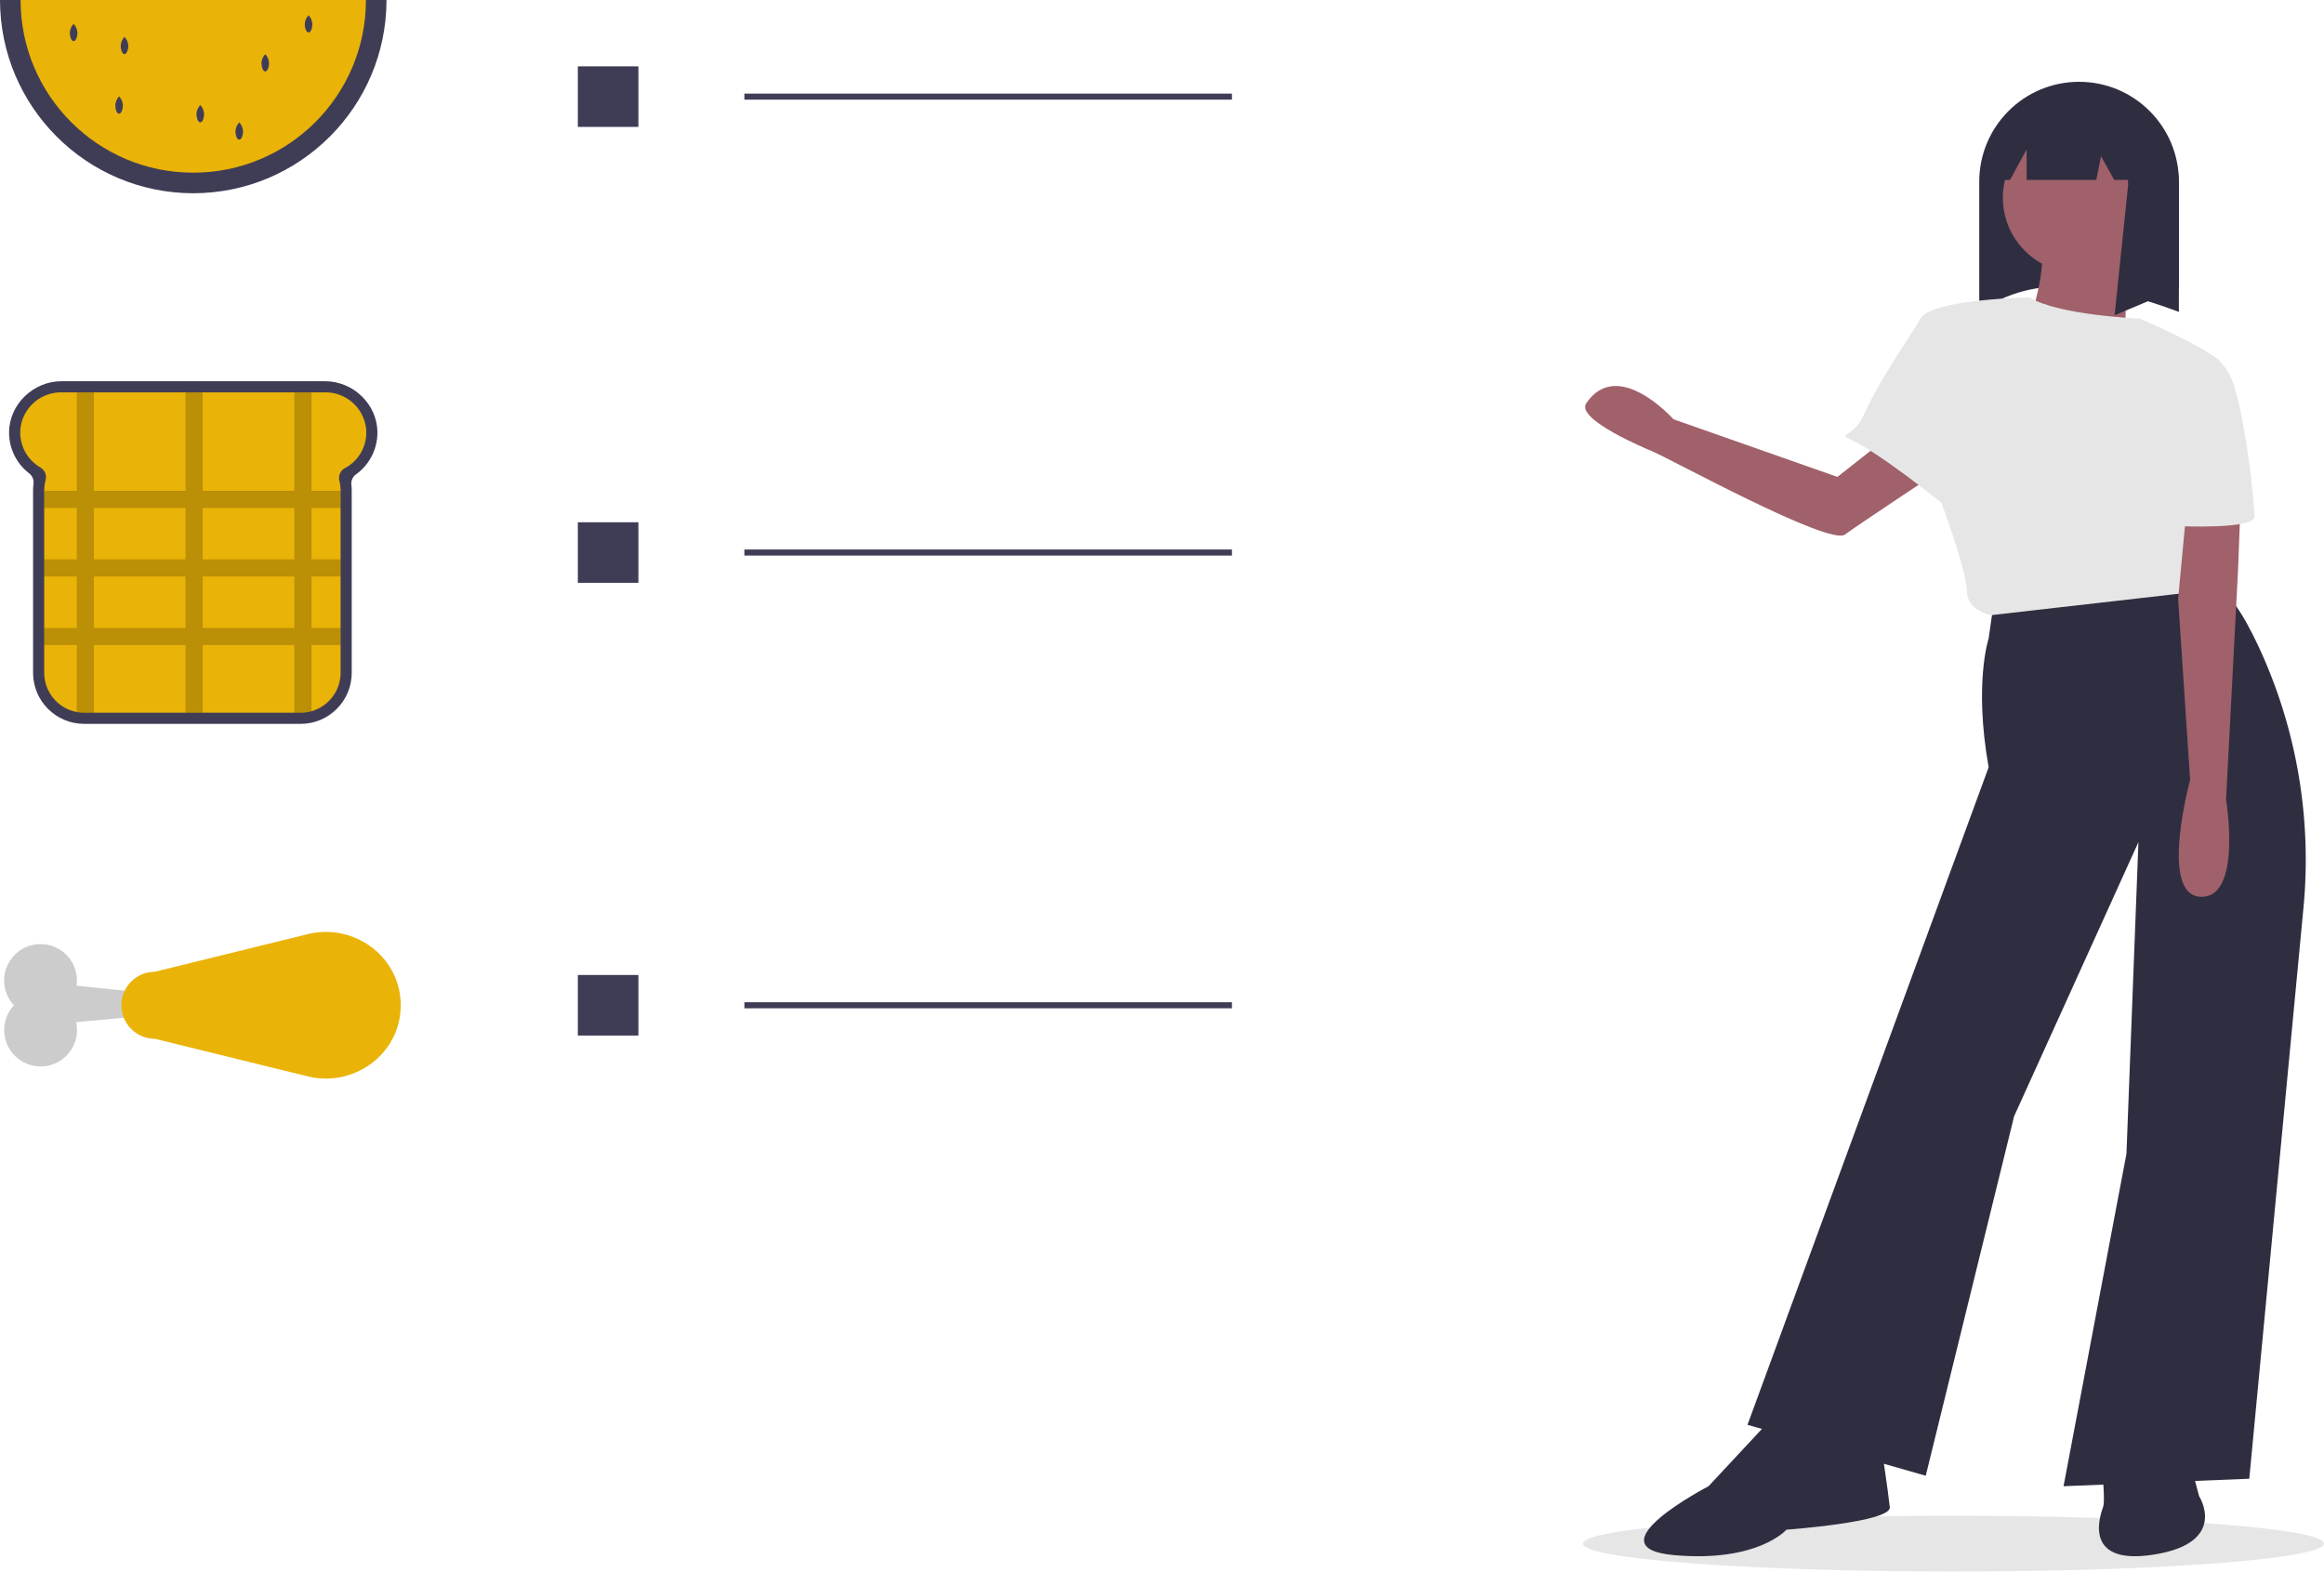
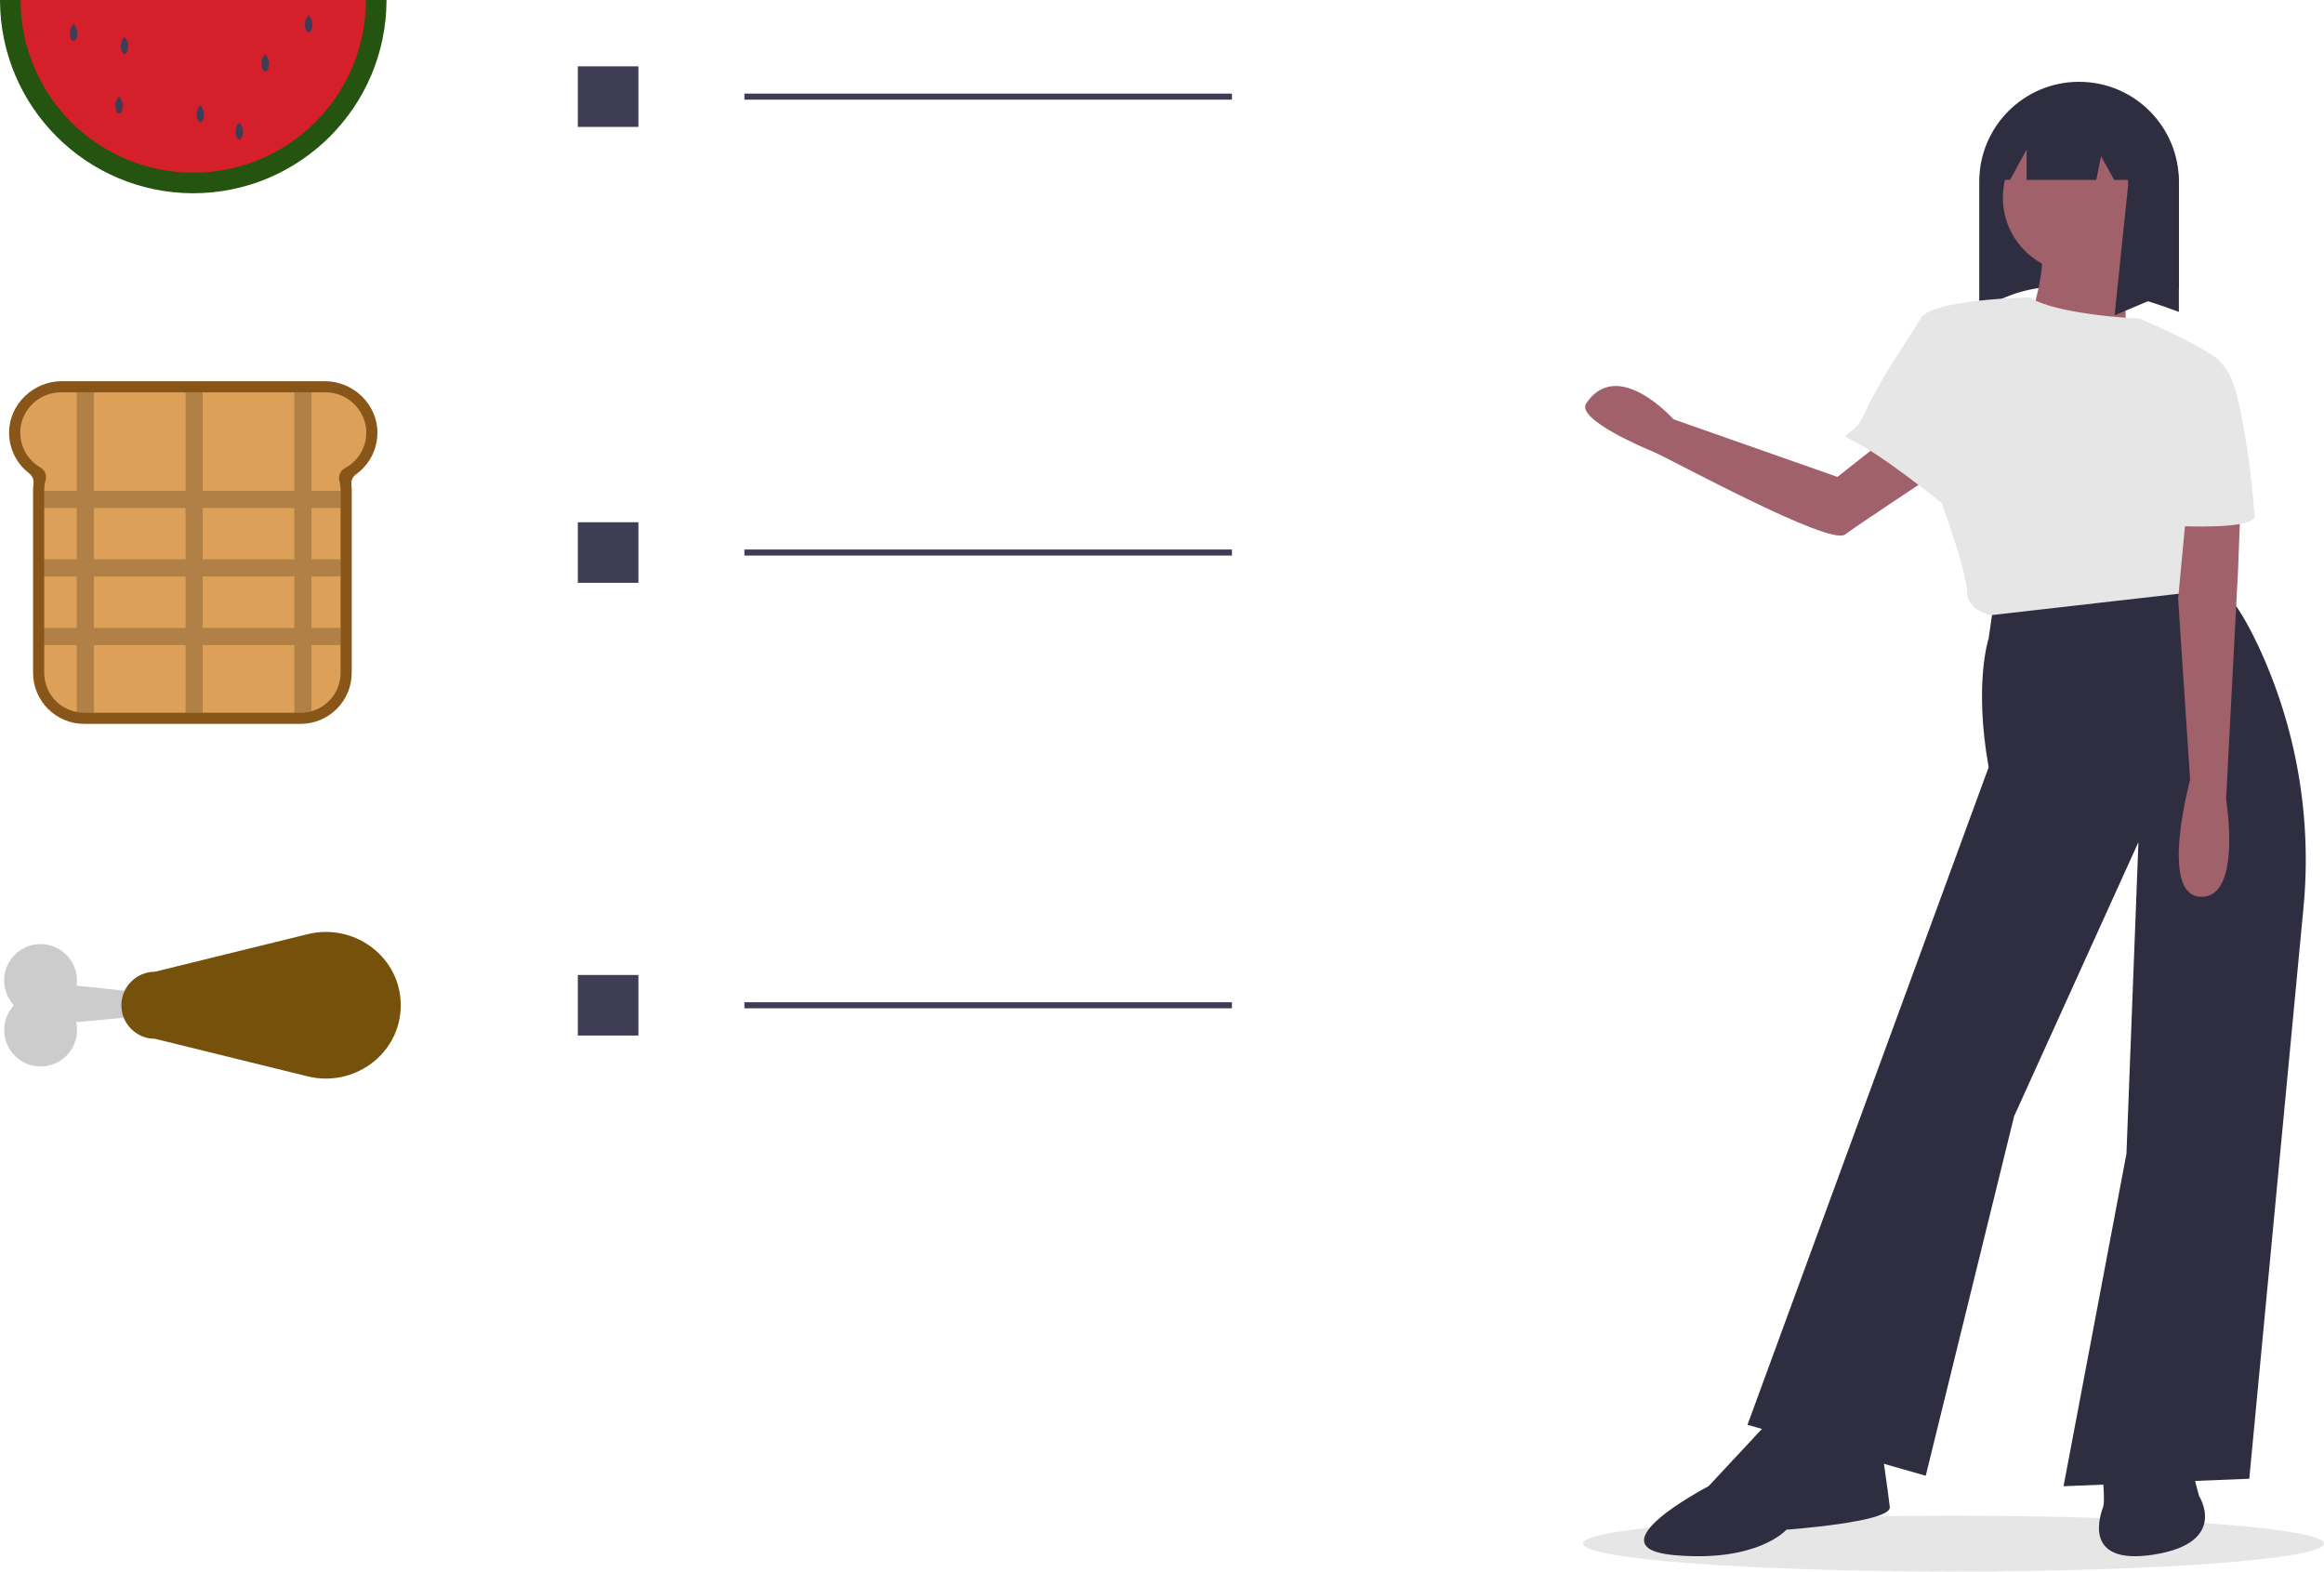
<svg xmlns="http://www.w3.org/2000/svg" data-name="Layer 1" width="767.457" height="518.945" viewBox="0 0 767.457 518.945">
  <ellipse cx="645.091" cy="509.733" rx="122.366" ry="9.212" fill="#e6e6e6" />
-   <path d="M340.909,333.454c.039-9.376-7.949-17.045-17.325-17.045h-87.003c-9.228,0-17.201,7.542-17.309,16.77a16.936,16.936,0,0,0,6.57,13.611,3.789,3.789,0,0,1,1.5,3.468,16.853,16.853,0,0,0-.151,2.256v60.18a16.868,16.868,0,0,0,16.868,16.868h71.495a16.868,16.868,0,0,0,16.868-16.868V352.513a16.957,16.957,0,0,0-.115-1.976,3.659,3.659,0,0,1,1.539-3.378A16.946,16.946,0,0,0,340.909,333.454Z" transform="translate(-216.2716 -190.5273)" fill="#3f3d56" />
-   <path d="M337.142,331.803a13.495,13.495,0,0,0-13.505-11.717H236.556a13.528,13.528,0,0,0-13.301,10.478,13.317,13.317,0,0,0,6.365,14.342,3.663,3.663,0,0,1,1.714,4.147,13.059,13.059,0,0,0-.464,3.462v60.174a13.198,13.198,0,0,0,10.749,12.967,13.358,13.358,0,0,0,2.444.226h71.495a13.046,13.046,0,0,0,3.57-.492,13.191,13.191,0,0,0,9.618-12.696V352.51a13.132,13.132,0,0,0-.407-3.247,3.768,3.768,0,0,1-.113-.9,3.668,3.668,0,0,1,1.946-3.236l.006-.006A13.29,13.29,0,0,0,337.142,331.803Z" transform="translate(-216.2716 -190.5273)" fill="#eab308" />
+   <path d="M340.909,333.454c.039-9.376-7.949-17.045-17.325-17.045h-87.003c-9.228,0-17.201,7.542-17.309,16.77a16.936,16.936,0,0,0,6.57,13.611,3.789,3.789,0,0,1,1.5,3.468,16.853,16.853,0,0,0-.151,2.256v60.18a16.868,16.868,0,0,0,16.868,16.868h71.495a16.868,16.868,0,0,0,16.868-16.868V352.513a16.957,16.957,0,0,0-.115-1.976,3.659,3.659,0,0,1,1.539-3.378A16.946,16.946,0,0,0,340.909,333.454Z" transform="translate(-216.2716 -190.5273)" fill="#885619" />
+   <path d="M337.142,331.803a13.495,13.495,0,0,0-13.505-11.717H236.556a13.528,13.528,0,0,0-13.301,10.478,13.317,13.317,0,0,0,6.365,14.342,3.663,3.663,0,0,1,1.714,4.147,13.059,13.059,0,0,0-.464,3.462v60.174a13.198,13.198,0,0,0,10.749,12.967,13.358,13.358,0,0,0,2.444.226h71.495a13.046,13.046,0,0,0,3.57-.492,13.191,13.191,0,0,0,9.618-12.696V352.51a13.132,13.132,0,0,0-.407-3.247,3.768,3.768,0,0,1-.113-.9,3.668,3.668,0,0,1,1.946-3.236l.006-.006A13.29,13.29,0,0,0,337.142,331.803Z" transform="translate(-216.2716 -190.5273)" fill="#DCA058" />
  <path d="M328.746,358.275v-5.658H319.128v-32.531h-5.658v32.531h-30.268v-32.531h-5.658v32.531h-30.268v-32.531h-5.658v32.531H230.87v5.658h10.749V375.248H230.87v5.658h10.749v16.973H230.87v5.658h10.749v22.121a13.358,13.358,0,0,0,2.444.226h3.213V403.536h30.268v22.347h5.658V403.536h30.268v22.347h2.088a13.046,13.046,0,0,0,3.57-.492V403.536h9.618v-5.658H319.128V380.906h9.618V375.248H319.128V358.275Zm-81.469,0h30.268V375.248h-30.268Zm0,39.603V380.906h30.268v16.973Zm66.194,0h-30.268V380.906h30.268Zm0-22.63h-30.268V358.275h30.268Z" transform="translate(-216.2716 -190.5273)" opacity="0.2" />
-   <path d="M340.513,190.527a60.422,60.422,0,1,1-120.845,0H340.513Z" transform="translate(-216.2716 -190.5273)" fill="#eab308" />
+   <path d="M340.513,190.527a60.422,60.422,0,1,1-120.845,0H340.513Z" transform="translate(-216.2716 -190.5273)" fill="#D51F2A" />
  <path d="M241.835,201.253c0,1.58-.56,2.86-1.251,2.86s-1.251-1.281-1.251-2.86a4.662,4.662,0,0,1,1.251-2.86A4.661,4.661,0,0,1,241.835,201.253Z" transform="translate(-216.2716 -190.5273)" fill="#3f3d56" />
  <path d="M305.118,211.264c0,1.58-.56,2.86-1.251,2.86s-1.251-1.281-1.251-2.86a4.662,4.662,0,0,1,1.251-2.86A4.662,4.662,0,0,1,305.118,211.264Z" transform="translate(-216.2716 -190.5273)" fill="#3f3d56" />
  <path d="M258.639,205.544c0,1.58-.56,2.86-1.251,2.86s-1.251-1.281-1.251-2.86a4.662,4.662,0,0,1,1.251-2.86A4.662,4.662,0,0,1,258.639,205.544Z" transform="translate(-216.2716 -190.5273)" fill="#3f3d56" />
  <path d="M283.666,228.068c0,1.58-.56,2.86-1.251,2.86s-1.251-1.281-1.251-2.86a4.662,4.662,0,0,1,1.251-2.86A4.662,4.662,0,0,1,283.666,228.068Z" transform="translate(-216.2716 -190.5273)" fill="#3f3d56" />
  <path d="M256.851,225.208c0,1.58-.56,2.86-1.251,2.86s-1.251-1.281-1.251-2.86a4.661,4.661,0,0,1,1.251-2.86A4.662,4.662,0,0,1,256.851,225.208Z" transform="translate(-216.2716 -190.5273)" fill="#3f3d56" />
  <path d="M319.419,198.393c0,1.58-.56,2.86-1.251,2.86s-1.251-1.281-1.251-2.86a4.662,4.662,0,0,1,1.251-2.86A4.662,4.662,0,0,1,319.419,198.393Z" transform="translate(-216.2716 -190.5273)" fill="#3f3d56" />
  <path d="M296.537,233.788c0,1.58-.56,2.86-1.251,2.86s-1.251-1.281-1.251-2.86a4.662,4.662,0,0,1,1.251-2.86A4.662,4.662,0,0,1,296.537,233.788Z" transform="translate(-216.2716 -190.5273)" fill="#3f3d56" />
-   <path d="M280.091,254.346a63.891,63.891,0,0,1-63.819-63.819h6.793a57.026,57.026,0,1,0,114.052,0h6.793A63.891,63.891,0,0,1,280.091,254.346Z" transform="translate(-216.2716 -190.5273)" fill="#3f3d56" />
+   <path d="M280.091,254.346a63.891,63.891,0,0,1-63.819-63.819h6.793a57.026,57.026,0,1,0,114.052,0h6.793A63.891,63.891,0,0,1,280.091,254.346Z" transform="translate(-216.2716 -190.5273)" fill="#255310" />
  <rect x="190.819" y="21.909" width="20" height="20" fill="#3f3d56" />
  <rect x="245.819" y="30.909" width="161" height="2" fill="#3f3d56" />
  <rect x="190.819" y="172.458" width="20" height="20" fill="#3f3d56" />
  <rect x="245.819" y="181.458" width="161" height="2" fill="#3f3d56" />
  <rect x="190.819" y="321.959" width="20" height="20" fill="#3f3d56" />
  <rect x="245.819" y="330.959" width="161" height="2" fill="#3f3d56" />
  <path d="M848.596,327.872,823.048,348.009,768.913,328.983s-18.406-20.703-28.815-5.283c-3.565,5.281,19.784,15.038,21.986,15.944,5.507,2.267,58.258,31.207,63.428,27.41S859.765,344.054,859.765,344.054Z" transform="translate(-216.2716 -190.5273)" fill="#a0616a" />
  <path d="M935.806,293.52c-24.214-9.048-47.247-13.329-65.922,0v-43.017a32.961,32.961,0,0,1,32.961-32.961h0a32.961,32.961,0,0,1,32.961,32.961Z" transform="translate(-216.2716 -190.5273)" fill="#2f2e41" />
  <path d="M874.965,387.491l-1.979,13.85s-4.946,14.839,0,42.539l-79.638,217.149L852.211,677.848l29.184-118.715,41.056-90.52-3.957,102.886L897.718,681.311l61.336-2.473,17.873-188.293a166.793,166.793,0,0,0-14.945-86.825c-4.958-10.53-10.289-18.829-15.127-20.034C932.344,380.072,874.965,387.491,874.965,387.491Z" transform="translate(-216.2716 -190.5273)" fill="#2f2e41" />
  <path d="M800.768,659.546l-20.28,21.764s-39.077,20.28-11.377,22.754,37.098-8.409,37.098-8.409,34.625-2.473,34.131-7.42-2.968-21.27-2.968-21.27Z" transform="translate(-216.2716 -190.5273)" fill="#2f2e41" />
  <path d="M910.826,664.794v15.334s.495,6.43,0,7.914-7.914,19.786,16.818,15.829,14.839-19.291,14.839-19.291l-5.936-22.259Z" transform="translate(-216.2716 -190.5273)" fill="#2f2e41" />
  <circle cx="686.27" cy="65.265" r="24.856" fill="#a0616a" />
  <path d="M919.73,269.519s-3.463,32.647,0,38.582-35.12-5.936-35.12-5.936,8.409-22.259,5.441-31.163S919.73,269.519,919.73,269.519Z" transform="translate(-216.2716 -190.5273)" fill="#a0616a" />
  <path d="M939.516,363.501l7.914,21.764-73.702,8.409s-7.914-1.484-7.914-7.914-8.409-29.184-8.409-29.184-20.595-16.692-30.488-21.144c-3.586-1.613,1.778-.947,4.796-7.793.905-2.058,1.988-4.229,3.171-6.43.965-1.805,2.003-3.636,3.067-5.441,1.291-2.201,2.622-4.368,3.913-6.43,3.908-6.237,7.474-11.481,8.617-13.603,3.463-6.43,36.015-7.004,36.015-7.004,9.309,5.857,36.203,7.004,36.203,7.004s18.5,7.741,26.206,13.603C949.463,309.758,939.516,363.501,939.516,363.501Z" transform="translate(-216.2716 -190.5273)" fill="#e6e6e6" />
  <path d="M923.515,225.954v-.59l-.702.039a32.986,32.986,0,0,0-28.349-5.665,32.844,32.844,0,0,1,12.652,6.537L883.292,227.598l-10.056,22.346h6.805l5.485-10.056v10.056h23.017l1.564-7.821,4.345,7.821H918.975c.028.558.071,1.111.071,1.676l-4.469,43.017,21.229-8.939V251.62A32.892,32.892,0,0,0,923.515,225.954Z" transform="translate(-216.2716 -190.5273)" fill="#2f2e41" />
  <path d="M956.828,339.758l-1.484,39.077-3.957,75.681s5.441,32.647-8.409,32.152-3.463-38.582-3.463-38.582l-3.957-59.852,3.957-42.045Z" transform="translate(-216.2716 -190.5273)" fill="#a0616a" />
  <path d="M960.786,361.028c0,4.452-24.98,3.215-24.98,3.215L922.698,295.735s18.5,7.741,26.206,13.603a23.23,23.23,0,0,1,4.388,6.43c.589,1.588,1.147,3.428,1.677,5.441.524,1.998,1.014,4.17,1.474,6.43A263.162,263.162,0,0,1,960.786,361.028Z" transform="translate(-216.2716 -190.5273)" fill="#e6e6e6" />
  <path d="M279.418,519.951l-37.862-3.92a12.02,12.02,0,1,0-20.696,6.466,12.025,12.025,0,1,0,20.563,5.559l37.995-3.493Z" transform="translate(-216.2716 -190.5273)" fill="#ccc" />
-   <path d="M317.92,545.973c14.884,3.66,29.879-6.897,30.655-22.205q.032-.637.032-1.282t-.032-1.282c-.776-15.308-15.77-25.865-30.655-22.205l-50.494,12.417a11.07,11.07,0,1,0,0,22.14Z" transform="translate(-216.2716 -190.5273)" fill="#eab308" />
+   <path d="M317.92,545.973c14.884,3.66,29.879-6.897,30.655-22.205q.032-.637.032-1.282t-.032-1.282c-.776-15.308-15.77-25.865-30.655-22.205l-50.494,12.417a11.07,11.07,0,1,0,0,22.14Z" transform="translate(-216.2716 -190.5273)" fill="#76510B" />
</svg>
